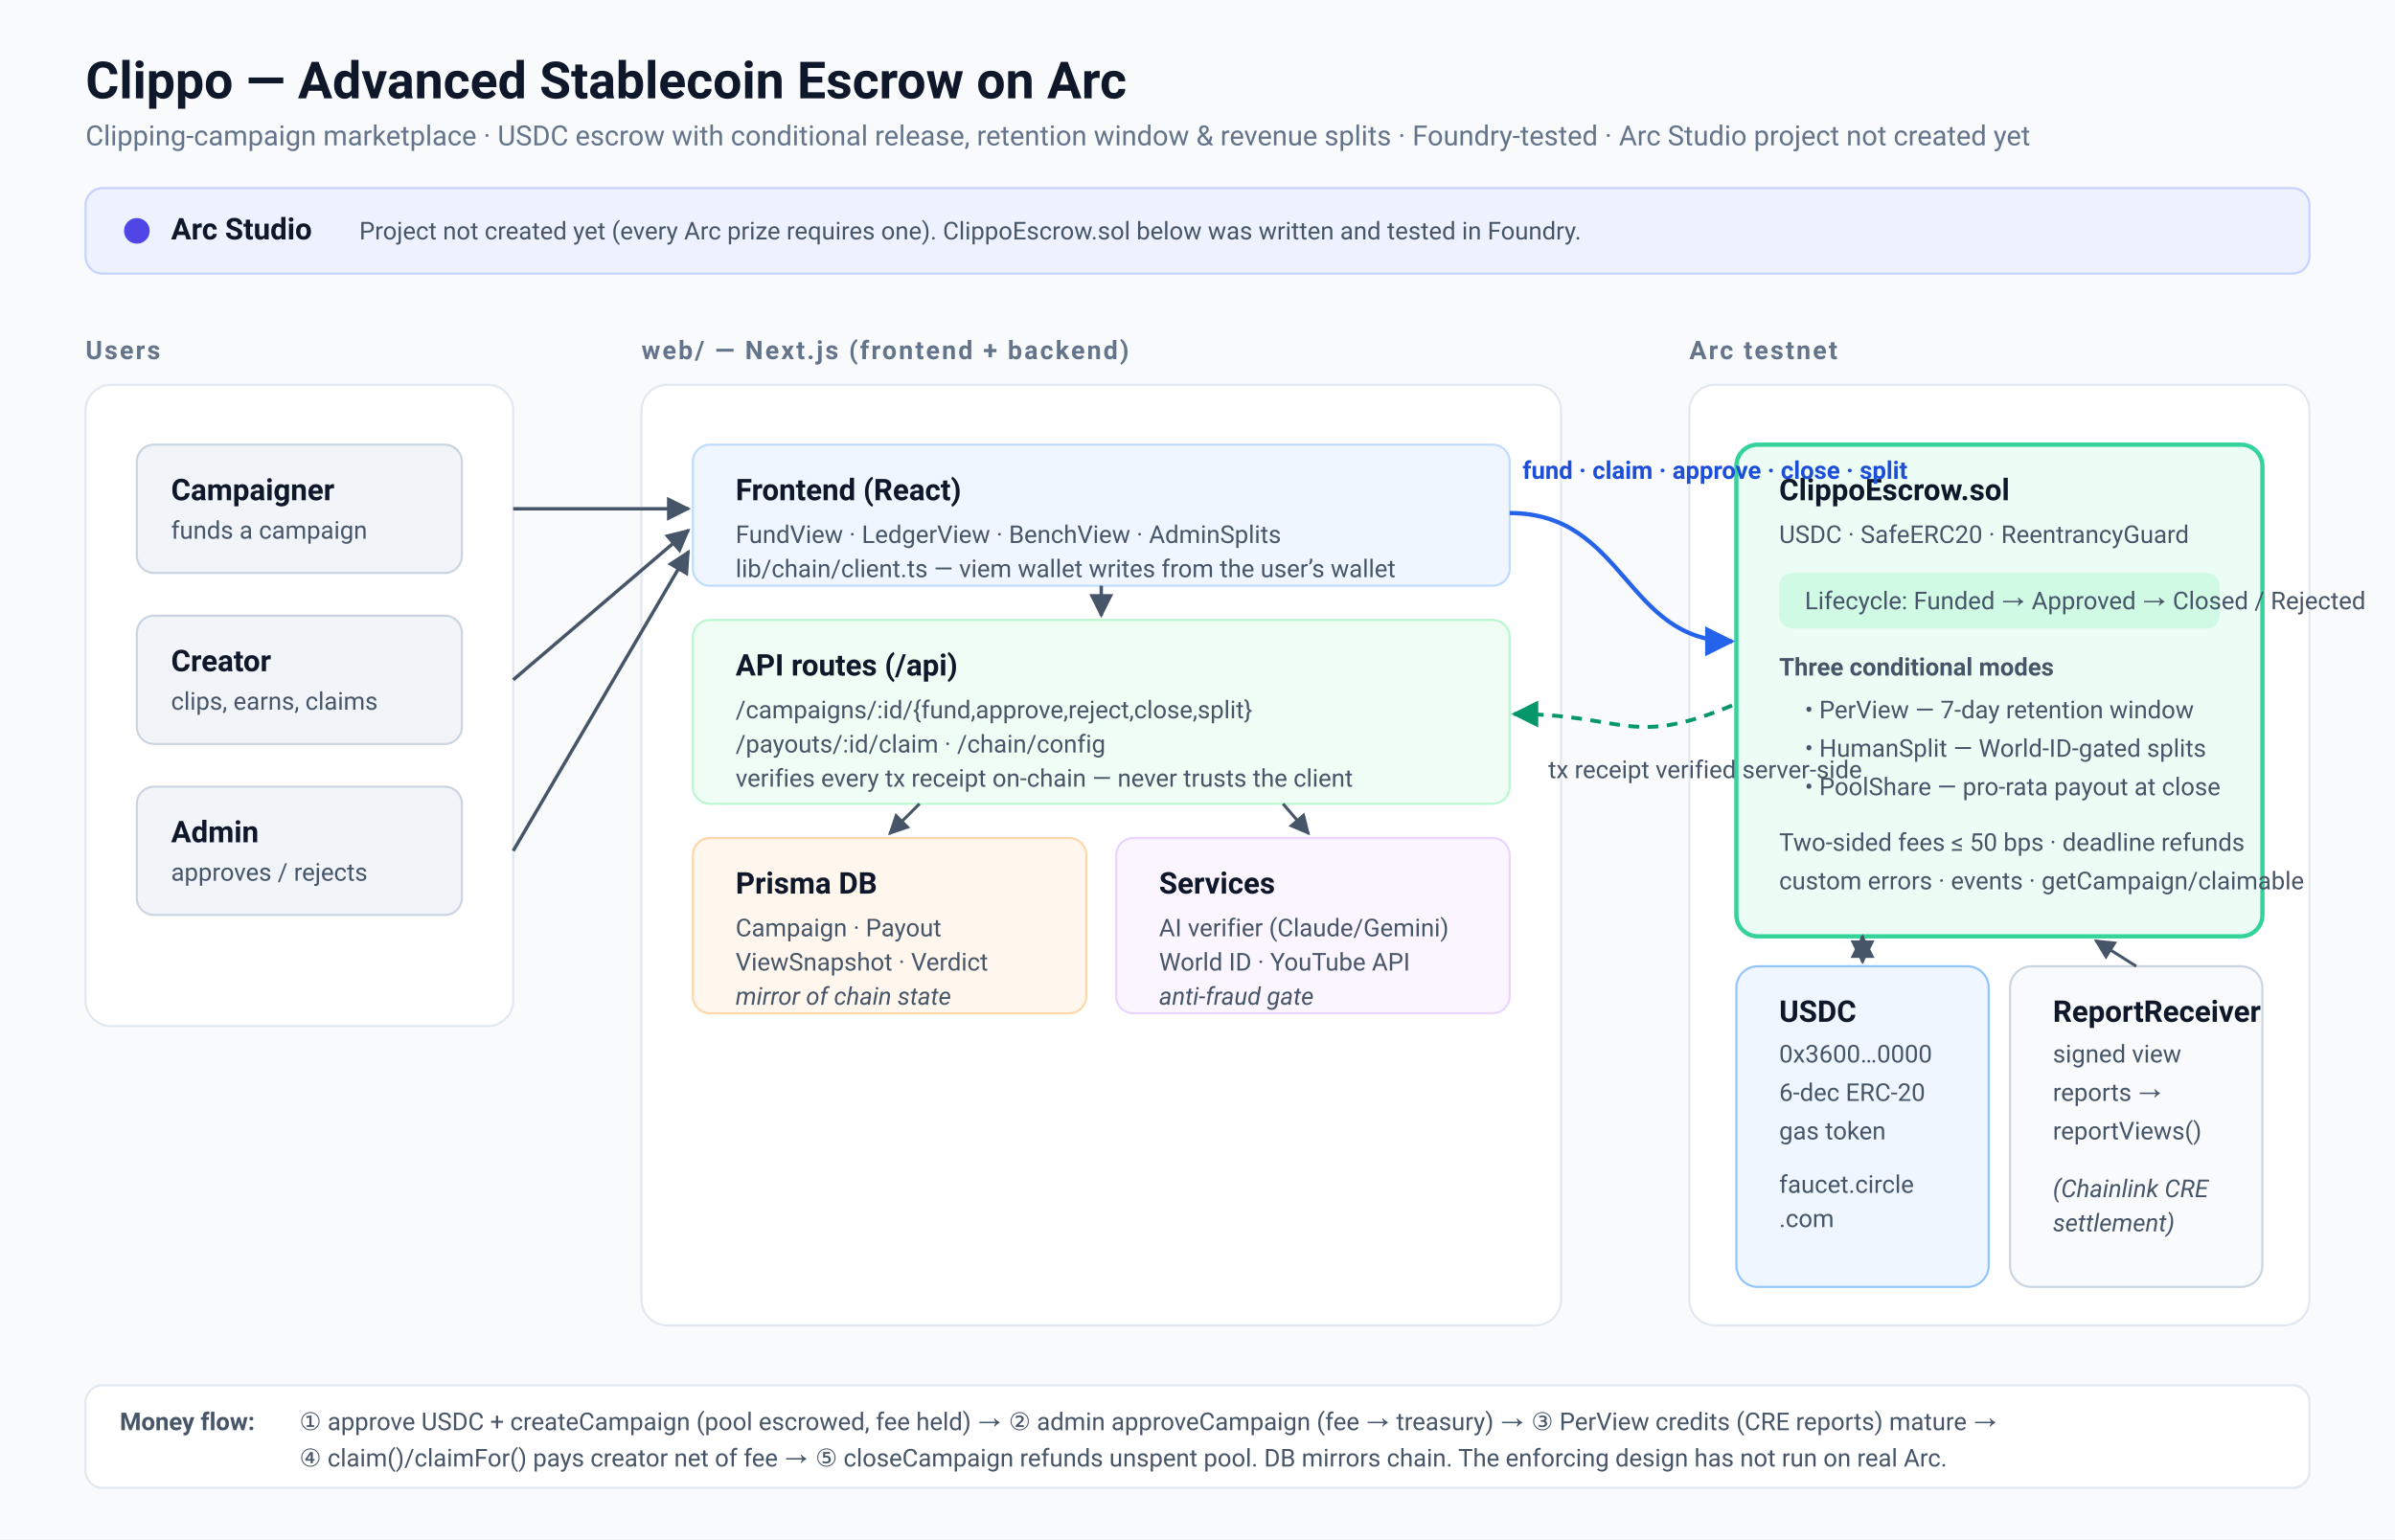
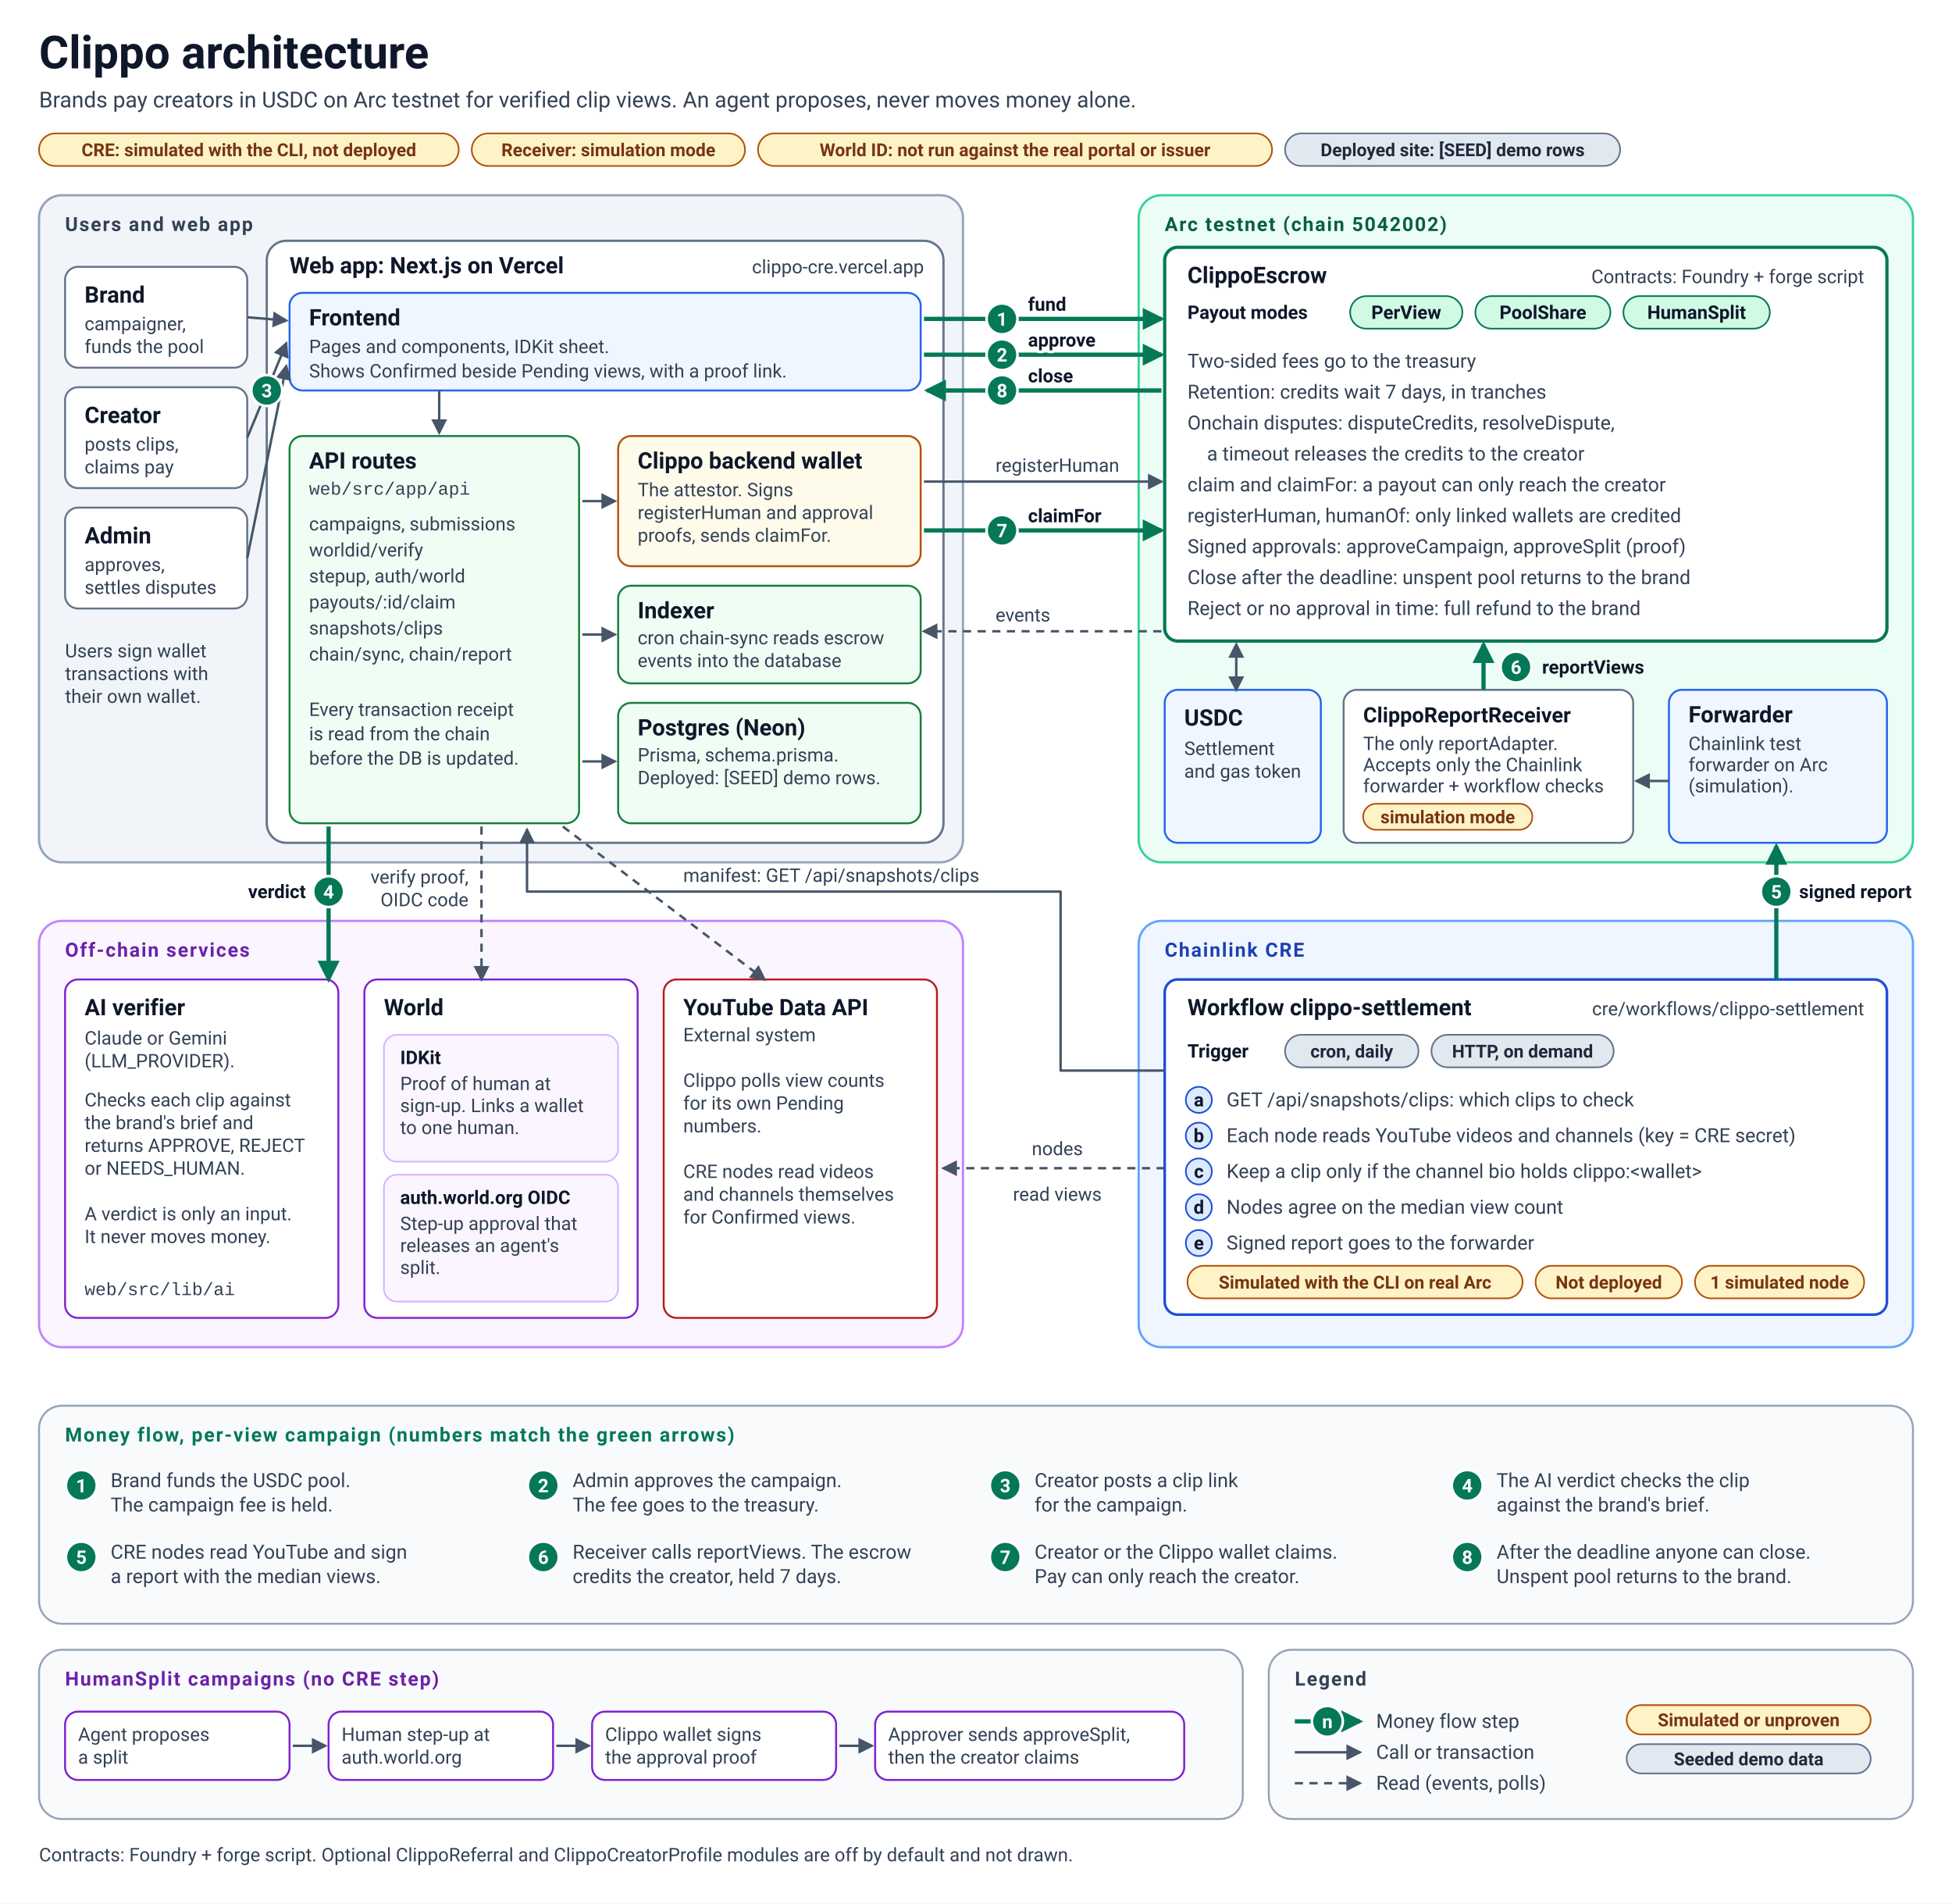
- <svg xmlns="http://www.w3.org/2000/svg" width="1120" height="720" viewBox="0 0 1120 720" font-family="'Segoe UI', Roboto, Helvetica, Arial, sans-serif">
+ <svg xmlns="http://www.w3.org/2000/svg" width="1200" height="1170" viewBox="0 0 1200 1170" font-family="-apple-system, BlinkMacSystemFont, 'Segoe UI', Roboto, 'Helvetica Neue', Arial, sans-serif" role="img" aria-labelledby="ttl desc">
  <defs>
-     <marker id="arrow" viewBox="0 0 10 10" refX="9" refY="5" markerWidth="7" markerHeight="7" orient="auto-start-reverse">
+     <marker id="mGreen" viewBox="0 0 10 10" refX="8.5" refY="5" markerWidth="5.2" markerHeight="5.2" orient="auto">
+       <path d="M0 0 L10 5 L0 10 z" fill="#047857" />
+     </marker>
+     <marker id="mSlate" viewBox="0 0 10 10" refX="8.5" refY="5" markerWidth="6.5" markerHeight="6.5" orient="auto">
      <path d="M0 0 L10 5 L0 10 z" fill="#475569" />
    </marker>
-     <marker id="arrowBlue" viewBox="0 0 10 10" refX="9" refY="5" markerWidth="7" markerHeight="7" orient="auto-start-reverse">
-       <path d="M0 0 L10 5 L0 10 z" fill="#2563eb" />
-     </marker>
-     <marker id="arrowGreen" viewBox="0 0 10 10" refX="9" refY="5" markerWidth="7" markerHeight="7" orient="auto-start-reverse">
-       <path d="M0 0 L10 5 L0 10 z" fill="#059669" />
+     <marker id="mSlateS" viewBox="0 0 10 10" refX="1.5" refY="5" markerWidth="6.5" markerHeight="6.5" orient="auto">
+       <path d="M10 0 L0 5 L10 10 z" fill="#475569" />
    </marker>
    <style>
-       .title   { font-size: 24px; font-weight: 700; fill: #0f172a; }
-       .sub     { font-size: 13px; fill: #64748b; }
-       .zone    { font-size: 12px; font-weight: 700; letter-spacing: .08em; text-transform: uppercase; }
-       .box     { font-size: 14px; font-weight: 600; fill: #0f172a; }
-       .boxsub  { font-size: 11.5px; fill: #475569; }
-       .edge    { font-size: 11.5px; fill: #475569; }
-       .edgeb   { font-size: 11.5px; fill: #1d4ed8; font-weight: 600; }
-       .pill    { font-size: 11px; font-weight: 700; fill: #fff; }
-     </style>
+     .h1 { font-size: 28px; font-weight: 700; fill: #0f172a; }
+     .h2 { font-size: 13.5px; fill: #334155; }
+     .zone { font-size: 12px; font-weight: 700; letter-spacing: .07em; text-transform: uppercase; }
+     .halo { paint-order: stroke; stroke: #ffffff; stroke-width: 3.5px; stroke-linejoin: round; }
+     .bt { font-size: 14px; font-weight: 700; fill: #0f172a; }
+     .bt2 { font-size: 13px; font-weight: 700; fill: #0f172a; }
+     .sub { font-size: 12px; fill: #334155; }
+     .sm { font-size: 11.5px; fill: #334155; }
+     .mono { font-family: ui-monospace, Menlo, Consolas, 'Courier New', monospace; font-size: 11px; fill: #334155; }
+     .lab { font-size: 11.5px; font-weight: 600; fill: #0f172a; }
+     .chip { font-size: 11px; font-weight: 700; }
+     .badge { font-size: 11.5px; font-weight: 700; fill: #ffffff; }
+   </style>
  </defs>
-   <rect width="1120" height="720" fill="#f8fafc" />
-   <text x="40" y="46" class="title">Clippo — Advanced Stablecoin Escrow on Arc</text>
-   <text x="40" y="68" class="sub">Clipping-campaign marketplace · USDC escrow with conditional release, retention window &amp; revenue splits · Foundry-tested · Arc Studio project not created yet</text>
-   <rect x="40" y="88" width="1040" height="40" rx="8" fill="#eef2ff" stroke="#c7d2fe" />
-   <circle cx="64" cy="108" r="6" fill="#4f46e5" />
-   <text x="80" y="112" class="box" fill="#3730a3">Arc Studio</text>
-   <text x="168" y="112" class="boxsub">Project not created yet (every Arc prize requires one). ClippoEscrow.sol below was written and tested in Foundry.</text>
-   <text x="40" y="168" class="zone" fill="#64748b">Users</text>
-   <rect x="40" y="180" width="200" height="300" rx="12" fill="#ffffff" stroke="#e2e8f0" />
-   <g>
-     <rect x="64" y="208" width="152" height="60" rx="8" fill="#f1f5f9" stroke="#cbd5e1" />
-     <text x="80" y="234" class="box">Campaigner</text>
-     <text x="80" y="252" class="boxsub">funds a campaign</text>
-     <rect x="64" y="288" width="152" height="60" rx="8" fill="#f1f5f9" stroke="#cbd5e1" />
-     <text x="80" y="314" class="box">Creator</text>
-     <text x="80" y="332" class="boxsub">clips, earns, claims</text>
-     <rect x="64" y="368" width="152" height="60" rx="8" fill="#f1f5f9" stroke="#cbd5e1" />
-     <text x="80" y="394" class="box">Admin</text>
-     <text x="80" y="412" class="boxsub">approves / rejects</text>
+   <rect width="1200" height="1170" fill="#ffffff" />
+   <text x="24" y="42" class="h1">Clippo architecture</text>
+   <text x="24" y="66" class="h2">Brands pay creators in USDC on Arc testnet for verified clip views. An agent proposes, never moves money alone.</text>
+   <rect x="24" y="82" width="258" height="20" rx="10" fill="#fef3c7" stroke="#b45309" stroke-width="1" />
+   <text x="153" y="96" class="chip" text-anchor="middle" fill="#78350f">CRE: simulated with the CLI, not deployed</text>
+   <rect x="290" y="82" width="168" height="20" rx="10" fill="#fef3c7" stroke="#b45309" stroke-width="1" />
+   <text x="374" y="96" class="chip" text-anchor="middle" fill="#78350f">Receiver: simulation mode</text>
+   <rect x="466" y="82" width="316" height="20" rx="10" fill="#fef3c7" stroke="#b45309" stroke-width="1" />
+   <text x="624" y="96" class="chip" text-anchor="middle" fill="#78350f">World ID: not run against the real portal or issuer</text>
+   <rect x="790" y="82" width="206" height="20" rx="10" fill="#e2e8f0" stroke="#64748b" stroke-width="1" />
+   <text x="893" y="96" class="chip" text-anchor="middle" fill="#1e293b">Deployed site: [SEED] demo rows</text>
+   <rect x="24" y="120" width="568" height="410" rx="14" fill="#f1f5f9" stroke="#94a3b8" stroke-width="1.4" />
+   <text x="40" y="142" class="zone" fill="#334155">Users and web app</text>
+   <rect x="40" y="164" width="112" height="62" rx="8" fill="#ffffff" stroke="#64748b" stroke-width="1.2" />
+   <text x="52" y="186" class="bt">Brand</text>
+   <text x="52" y="203" class="sm">campaigner,</text>
+   <text x="52" y="217" class="sm">funds the pool</text>
+   <rect x="40" y="238" width="112" height="62" rx="8" fill="#ffffff" stroke="#64748b" stroke-width="1.2" />
+   <text x="52" y="260" class="bt">Creator</text>
+   <text x="52" y="277" class="sm">posts clips,</text>
+   <text x="52" y="291" class="sm">claims pay</text>
+   <rect x="40" y="312" width="112" height="62" rx="8" fill="#ffffff" stroke="#64748b" stroke-width="1.2" />
+   <text x="52" y="334" class="bt">Admin</text>
+   <text x="52" y="351" class="sm">approves,</text>
+   <text x="52" y="365" class="sm">settles disputes</text>
+   <text x="40" y="404" class="sm">Users sign wallet</text>
+   <text x="40" y="418" class="sm">transactions with</text>
+   <text x="40" y="432" class="sm">their own wallet.</text>
+   <rect x="164" y="148" width="416" height="370" rx="12" fill="#ffffff" stroke="#64748b" stroke-width="1.4" />
+   <text x="178" y="168" class="bt">Web app: Next.js on Vercel</text>
+   <text x="568" y="168" class="sm" text-anchor="end">clippo-cre.vercel.app</text>
+   <rect x="178" y="180" width="388" height="60" rx="8" fill="#eff6ff" stroke="#2563eb" stroke-width="1.2" />
+   <text x="190" y="200" class="bt">Frontend</text>
+   <text x="190" y="217" class="sm">Pages and components, IDKit sheet.</text>
+   <text x="190" y="232" class="sm">Shows Confirmed beside Pending views, with a proof link.</text>
+   <rect x="178" y="268" width="178" height="238" rx="8" fill="#f0fdf4" stroke="#15803d" stroke-width="1.2" />
+   <text x="190" y="288" class="bt">API routes</text>
+   <text x="190" y="304" class="mono">web/src/app/api</text>
+   <text x="190" y="326" class="sm">campaigns, submissions</text>
+   <text x="190" y="342" class="sm">worldid/verify</text>
+   <text x="190" y="358" class="sm">stepup, auth/world</text>
+   <text x="190" y="374" class="sm">payouts/:id/claim</text>
+   <text x="190" y="390" class="sm">snapshots/clips</text>
+   <text x="190" y="406" class="sm">chain/sync, chain/report</text>
+   <text x="190" y="440" class="sm">Every transaction receipt</text>
+   <text x="190" y="455" class="sm">is read from the chain</text>
+   <text x="190" y="470" class="sm">before the DB is updated.</text>
+   <rect x="380" y="268" width="186" height="80" rx="8" fill="#fffbeb" stroke="#b45309" stroke-width="1.2" />
+   <text x="392" y="288" class="bt">Clippo backend wallet</text>
+   <text x="392" y="305" class="sm">The attestor. Signs</text>
+   <text x="392" y="319" class="sm">registerHuman and approval</text>
+   <text x="392" y="333" class="sm">proofs, sends claimFor.</text>
+   <rect x="380" y="360" width="186" height="60" rx="8" fill="#f0fdf4" stroke="#15803d" stroke-width="1.2" />
+   <text x="392" y="380" class="bt">Indexer</text>
+   <text x="392" y="396" class="sm">cron chain-sync reads escrow</text>
+   <text x="392" y="410" class="sm">events into the database</text>
+   <rect x="380" y="432" width="186" height="74" rx="8" fill="#f0fdf4" stroke="#15803d" stroke-width="1.2" />
+   <text x="392" y="452" class="bt">Postgres (Neon)</text>
+   <text x="392" y="468" class="sm">Prisma, schema.prisma.</text>
+   <text x="392" y="482" class="sm">Deployed: [SEED] demo rows.</text>
+   <rect x="700" y="120" width="476" height="410" rx="14" fill="#ecfdf5" stroke="#34d399" stroke-width="1.4" />
+   <text x="716" y="142" class="zone" fill="#065f46">Arc testnet (chain 5042002)</text>
+   <rect x="716" y="152" width="444" height="242" rx="8" fill="#ffffff" stroke="#047857" stroke-width="2" />
+   <text x="730" y="174" class="bt">ClippoEscrow</text>
+   <text x="1146" y="174" class="sm" text-anchor="end">Contracts: Foundry + forge script</text>
+   <text x="730" y="196" class="lab">Payout modes</text>
+   <rect x="830" y="182" width="69" height="20" rx="10" fill="#d1fae5" stroke="#047857" stroke-width="1" />
+   <text x="864.5" y="196" class="lab" text-anchor="middle">PerView</text>
+   <rect x="907" y="182" width="83" height="20" rx="10" fill="#d1fae5" stroke="#047857" stroke-width="1" />
+   <text x="948.5" y="196" class="lab" text-anchor="middle">PoolShare</text>
+   <rect x="998" y="182" width="90" height="20" rx="10" fill="#d1fae5" stroke="#047857" stroke-width="1" />
+   <text x="1043" y="196" class="lab" text-anchor="middle">HumanSplit</text>
+   <text x="730" y="226" class="sub">Two-sided fees go to the treasury</text>
+   <text x="730" y="245" class="sub">Retention: credits wait 7 days, in tranches</text>
+   <text x="730" y="264" class="sub">Onchain disputes: disputeCredits, resolveDispute,</text>
+   <text x="742" y="283" class="sub">a timeout releases the credits to the creator</text>
+   <text x="730" y="302" class="sub">claim and claimFor: a payout can only reach the creator</text>
+   <text x="730" y="321" class="sub">registerHuman, humanOf: only linked wallets are credited</text>
+   <text x="730" y="340" class="sub">Signed approvals: approveCampaign, approveSplit (proof)</text>
+   <text x="730" y="359" class="sub">Close after the deadline: unspent pool returns to the brand</text>
+   <text x="730" y="378" class="sub">Reject or no approval in time: full refund to the brand</text>
+   <rect x="716" y="424" width="96" height="94" rx="8" fill="#eff6ff" stroke="#2563eb" stroke-width="1.2" />
+   <text x="728" y="446" class="bt">USDC</text>
+   <text x="728" y="464" class="sm">Settlement</text>
+   <text x="728" y="478" class="sm">and gas token</text>
+   <rect x="826" y="424" width="178" height="94" rx="8" fill="#ffffff" stroke="#64748b" stroke-width="1.2" />
+   <text x="838" y="444" class="bt2">ClippoReportReceiver</text>
+   <text x="838" y="461" class="sm">The only reportAdapter.</text>
+   <text x="838" y="474" class="sm">Accepts only the Chainlink</text>
+   <text x="838" y="487" class="sm">forwarder + workflow checks</text>
+   <rect x="838" y="494" width="104" height="16" rx="8" fill="#fef3c7" stroke="#b45309" stroke-width="1" />
+   <text x="890" y="506" class="chip" text-anchor="middle" fill="#78350f">simulation mode</text>
+   <rect x="1026" y="424" width="134" height="94" rx="8" fill="#eff6ff" stroke="#2563eb" stroke-width="1.2" />
+   <text x="1038" y="444" class="bt">Forwarder</text>
+   <text x="1038" y="461" class="sm">Chainlink test</text>
+   <text x="1038" y="474" class="sm">forwarder on Arc</text>
+   <text x="1038" y="487" class="sm">(simulation).</text>
+   <g transform="translate(0,18)">
+     <rect x="24" y="548" width="568" height="262" rx="14" fill="#faf5ff" stroke="#c084fc" stroke-width="1.4" />
+     <text x="40" y="570" class="zone" fill="#6b21a8">Off-chain services</text>
+     <rect x="40" y="584" width="168" height="208" rx="8" fill="#ffffff" stroke="#7e22ce" stroke-width="1.2" />
+     <text x="52" y="606" class="bt">AI verifier</text>
+     <text x="52" y="624" class="sm">Claude or Gemini</text>
+     <text x="52" y="638" class="sm">(LLM_PROVIDER).</text>
+     <text x="52" y="662" class="sm">Checks each clip against</text>
+     <text x="52" y="676" class="sm">the brand's brief and</text>
+     <text x="52" y="690" class="sm">returns APPROVE, REJECT</text>
+     <text x="52" y="704" class="sm">or NEEDS_HUMAN.</text>
+     <text x="52" y="732" class="sm">A verdict is only an input.</text>
+     <text x="52" y="746" class="sm">It never moves money.</text>
+     <text x="52" y="778" class="mono">web/src/lib/ai</text>
+     <rect x="224" y="584" width="168" height="208" rx="8" fill="#ffffff" stroke="#7e22ce" stroke-width="1.2" />
+     <text x="236" y="606" class="bt">World</text>
+     <rect x="236" y="618" width="144" height="78" rx="8" fill="#faf5ff" stroke="#d8b4fe" stroke-width="1" />
+     <text x="246" y="636" class="lab">IDKit</text>
+     <text x="246" y="652" class="sm">Proof of human at</text>
+     <text x="246" y="665.5" class="sm">sign-up. Links a wallet</text>
+     <text x="246" y="679" class="sm">to one human.</text>
+     <rect x="236" y="704" width="144" height="78" rx="8" fill="#faf5ff" stroke="#d8b4fe" stroke-width="1" />
+     <text x="246" y="722" class="lab">auth.world.org OIDC</text>
+     <text x="246" y="738" class="sm">Step-up approval that</text>
+     <text x="246" y="751.5" class="sm">releases an agent's</text>
+     <text x="246" y="765" class="sm">split.</text>
+     <rect x="408" y="584" width="168" height="208" rx="8" fill="#ffffff" stroke="#b91c1c" stroke-width="1.2" />
+     <text x="420" y="606" class="bt">YouTube Data API</text>
+     <text x="420" y="622" class="sm">External system</text>
+     <text x="420" y="650" class="sm">Clippo polls view counts</text>
+     <text x="420" y="664" class="sm">for its own Pending</text>
+     <text x="420" y="678" class="sm">numbers.</text>
+     <text x="420" y="706" class="sm">CRE nodes read videos</text>
+     <text x="420" y="720" class="sm">and channels themselves</text>
+     <text x="420" y="734" class="sm">for Confirmed views.</text>
+     <rect x="700" y="548" width="476" height="262" rx="14" fill="#eff6ff" stroke="#60a5fa" stroke-width="1.4" />
+     <text x="716" y="570" class="zone" fill="#1e40af">Chainlink CRE</text>
+     <rect x="716" y="584" width="444" height="206" rx="8" fill="#ffffff" stroke="#1d4ed8" stroke-width="1.6" />
+     <text x="730" y="606" class="bt">Workflow clippo-settlement</text>
+     <text x="1146" y="606" class="sm" text-anchor="end">cre/workflows/clippo-settlement</text>
+     <text x="730" y="632" class="lab">Trigger</text>
+     <rect x="790" y="618" width="82" height="20" rx="10" fill="#e2e8f0" stroke="#64748b" stroke-width="1" />
+     <text x="831" y="632" class="chip" text-anchor="middle" fill="#1e293b">cron, daily</text>
+     <rect x="880" y="618" width="112" height="20" rx="10" fill="#e2e8f0" stroke="#64748b" stroke-width="1" />
+     <text x="936" y="632" class="chip" text-anchor="middle" fill="#1e293b">HTTP, on demand</text>
+     <circle cx="737" cy="658" r="8" fill="#dbeafe" stroke="#1d4ed8" stroke-width="1" />
+     <text x="737" y="662" class="lab" text-anchor="middle">a</text>
+     <text x="754" y="662" class="sub">GET /api/snapshots/clips: which clips to check</text>
+     <circle cx="737" cy="680" r="8" fill="#dbeafe" stroke="#1d4ed8" stroke-width="1" />
+     <text x="737" y="684" class="lab" text-anchor="middle">b</text>
+     <text x="754" y="684" class="sub">Each node reads YouTube videos and channels (key = CRE secret)</text>
+     <circle cx="737" cy="702" r="8" fill="#dbeafe" stroke="#1d4ed8" stroke-width="1" />
+     <text x="737" y="706" class="lab" text-anchor="middle">c</text>
+     <text x="754" y="706" class="sub">Keep a clip only if the channel bio holds clippo:&lt;wallet&gt;</text>
+     <circle cx="737" cy="724" r="8" fill="#dbeafe" stroke="#1d4ed8" stroke-width="1" />
+     <text x="737" y="728" class="lab" text-anchor="middle">d</text>
+     <text x="754" y="728" class="sub">Nodes agree on the median view count</text>
+     <circle cx="737" cy="746" r="8" fill="#dbeafe" stroke="#1d4ed8" stroke-width="1" />
+     <text x="737" y="750" class="lab" text-anchor="middle">e</text>
+     <text x="754" y="750" class="sub">Signed report goes to the forwarder</text>
+     <rect x="730" y="760" width="206" height="20" rx="10" fill="#fef3c7" stroke="#b45309" stroke-width="1" />
+     <text x="833" y="774" class="chip" text-anchor="middle" fill="#78350f">Simulated with the CLI on real Arc</text>
+     <rect x="944" y="760" width="90" height="20" rx="10" fill="#fef3c7" stroke="#b45309" stroke-width="1" />
+     <text x="989" y="774" class="chip" text-anchor="middle" fill="#78350f">Not deployed</text>
+     <rect x="1042" y="760" width="104" height="20" rx="10" fill="#fef3c7" stroke="#b45309" stroke-width="1" />
+     <text x="1094" y="774" class="chip" text-anchor="middle" fill="#78350f">1 simulated node</text>
  </g>
-   <text x="300" y="168" class="zone" fill="#64748b">web/ — Next.js (frontend + backend)</text>
-   <rect x="300" y="180" width="430" height="440" rx="12" fill="#ffffff" stroke="#e2e8f0" />
-   <rect x="324" y="208" width="382" height="66" rx="8" fill="#eff6ff" stroke="#bfdbfe" />
-   <text x="344" y="234" class="box">Frontend (React)</text>
-   <text x="344" y="254" class="boxsub">FundView · LedgerView · BenchView · AdminSplits</text>
-   <text x="344" y="270" class="boxsub">lib/chain/client.ts — viem wallet writes from the user’s wallet</text>
-   <rect x="324" y="290" width="382" height="86" rx="8" fill="#f0fdf4" stroke="#bbf7d0" />
-   <text x="344" y="316" class="box">API routes (/api)</text>
-   <text x="344" y="336" class="boxsub">/campaigns/:id/{fund,approve,reject,close,split}</text>
-   <text x="344" y="352" class="boxsub">/payouts/:id/claim · /chain/config</text>
-   <text x="344" y="368" class="boxsub">verifies every tx receipt on-chain — never trusts the client</text>
-   <rect x="324" y="392" width="184" height="82" rx="8" fill="#fff7ed" stroke="#fed7aa" />
-   <text x="344" y="418" class="box">Prisma DB</text>
-   <text x="344" y="438" class="boxsub">Campaign · Payout</text>
-   <text x="344" y="454" class="boxsub">ViewSnapshot · Verdict</text>
-   <text x="344" y="470" class="boxsub" font-style="italic" fill="#9a3412">mirror of chain state</text>
-   <rect x="522" y="392" width="184" height="82" rx="8" fill="#faf5ff" stroke="#e9d5ff" />
-   <text x="542" y="418" class="box">Services</text>
-   <text x="542" y="438" class="boxsub">AI verifier (Claude/Gemini)</text>
-   <text x="542" y="454" class="boxsub">World ID · YouTube API</text>
-   <text x="542" y="470" class="boxsub" font-style="italic" fill="#6b21a8">anti-fraud gate</text>
-   <text x="790" y="168" class="zone" fill="#64748b">Arc testnet</text>
-   <rect x="790" y="180" width="290" height="440" rx="12" fill="#ffffff" stroke="#e2e8f0" />
-   <rect x="812" y="208" width="246" height="230" rx="10" fill="#ecfdf5" stroke="#34d399" stroke-width="2" />
-   <text x="832" y="234" class="box" fill="#065f46">ClippoEscrow.sol</text>
-   <text x="832" y="254" class="boxsub">USDC · SafeERC20 · ReentrancyGuard</text>
-   <rect x="832" y="268" width="206" height="26" rx="6" fill="#d1fae5" />
-   <text x="844" y="285" class="boxsub" fill="#065f46">Lifecycle: Funded → Approved → Closed / Rejected</text>
-   <text x="832" y="316" class="boxsub" font-weight="700" fill="#065f46">Three conditional modes</text>
-   <text x="844" y="336" class="boxsub">• PerView — 7-day retention window</text>
-   <text x="844" y="354" class="boxsub">• HumanSplit — World-ID-gated splits</text>
-   <text x="844" y="372" class="boxsub">• PoolShare — pro-rata payout at close</text>
-   <text x="832" y="398" class="boxsub">Two-sided fees ≤ 50 bps · deadline refunds</text>
-   <text x="832" y="416" class="boxsub">custom errors · events · getCampaign/claimable</text>
-   <rect x="812" y="452" width="118" height="150" rx="10" fill="#eff6ff" stroke="#93c5fd" />
-   <text x="832" y="478" class="box" fill="#1e3a8a">USDC</text>
-   <text x="832" y="497" class="boxsub">0x3600…0000</text>
-   <text x="832" y="515" class="boxsub">6-dec ERC-20</text>
-   <text x="832" y="533" class="boxsub">gas token</text>
-   <text x="832" y="558" class="boxsub">faucet.circle</text>
-   <text x="832" y="574" class="boxsub">.com</text>
-   <rect x="940" y="452" width="118" height="150" rx="10" fill="#f8fafc" stroke="#cbd5e1" />
-   <text x="960" y="478" class="box">ReportReceiver</text>
-   <text x="960" y="497" class="boxsub">signed view</text>
-   <text x="960" y="515" class="boxsub">reports →</text>
-   <text x="960" y="533" class="boxsub">reportViews()</text>
-   <text x="960" y="560" class="boxsub" font-style="italic">(Chainlink CRE</text>
-   <text x="960" y="576" class="boxsub" font-style="italic">settlement)</text>
-   <line x1="240" y1="238" x2="322" y2="238" stroke="#475569" stroke-width="1.6" marker-end="url(#arrow)" />
-   <line x1="240" y1="318" x2="322" y2="248" stroke="#475569" stroke-width="1.6" marker-end="url(#arrow)" />
-   <line x1="240" y1="398" x2="322" y2="258" stroke="#475569" stroke-width="1.6" marker-end="url(#arrow)" />
-   <line x1="515" y1="274" x2="515" y2="288" stroke="#475569" stroke-width="1.6" marker-end="url(#arrow)" />
-   <line x1="430" y1="376" x2="416" y2="390" stroke="#475569" stroke-width="1.4" marker-end="url(#arrow)" />
-   <line x1="600" y1="376" x2="612" y2="390" stroke="#475569" stroke-width="1.4" marker-end="url(#arrow)" />
-   <path d="M706 240 C 760 240, 760 300, 810 300" fill="none" stroke="#2563eb" stroke-width="2" marker-end="url(#arrowBlue)" />
-   <text x="712" y="224" class="edgeb">fund · claim · approve · close · split</text>
-   <path d="M810 330 C 762 350, 760 334, 708 334" fill="none" stroke="#059669" stroke-width="1.8" stroke-dasharray="5 4" marker-end="url(#arrowGreen)" />
-   <text x="724" y="364" class="edge" fill="#059669">tx receipt verified server-side</text>
-   <line x1="871" y1="438" x2="871" y2="450" stroke="#1e3a8a" stroke-width="1.6" marker-end="url(#arrow)" marker-start="url(#arrow)" />
-   <line x1="999" y1="452" x2="980" y2="440" stroke="#475569" stroke-width="1.4" marker-end="url(#arrow)" />
-   <rect x="40" y="648" width="1040" height="48" rx="8" fill="#ffffff" stroke="#e2e8f0" />
-   <text x="56" y="669" class="boxsub" font-weight="700" fill="#0f172a">Money flow:</text>
-   <text x="140" y="669" class="boxsub">① approve USDC + createCampaign (pool escrowed, fee held) → ② admin approveCampaign (fee → treasury) → ③ PerView credits (CRE reports) mature →</text>
-   <text x="140" y="686" class="boxsub">④ claim()/claimFor() pays creator net of fee → ⑤ closeCampaign refunds unspent pool. DB mirrors chain. The enforcing design has not run on real Arc.</text>
+   <path d="M152 195 L176 197" fill="none" stroke="#475569" stroke-width="1.5" marker-end="url(#mSlate)" stroke-linejoin="round" />
+   <path d="M152 269 L176 211" fill="none" stroke="#475569" stroke-width="1.5" marker-end="url(#mSlate)" stroke-linejoin="round" />
+   <path d="M152 343 L176 225" fill="none" stroke="#475569" stroke-width="1.5" marker-end="url(#mSlate)" stroke-linejoin="round" />
+   <circle cx="164" cy="240" r="9.5" fill="#047857" stroke="#ffffff" stroke-width="1.6" />
+   <text x="164" y="244.2" class="badge" text-anchor="middle">3</text>
+   <path d="M270 240 L270 266" fill="none" stroke="#475569" stroke-width="1.5" marker-end="url(#mSlate)" stroke-linejoin="round" />
+   <path d="M358 308 L378 308" fill="none" stroke="#475569" stroke-width="1.5" marker-end="url(#mSlate)" stroke-linejoin="round" />
+   <path d="M358 390 L378 390" fill="none" stroke="#475569" stroke-width="1.5" marker-end="url(#mSlate)" stroke-linejoin="round" />
+   <path d="M358 468 L378 468" fill="none" stroke="#475569" stroke-width="1.5" marker-end="url(#mSlate)" stroke-linejoin="round" />
+   <path d="M568 196 L714 196" fill="none" stroke="#047857" stroke-width="2.6" marker-end="url(#mGreen)" stroke-linejoin="round" />
+   <circle cx="616" cy="196" r="9.5" fill="#047857" stroke="#ffffff" stroke-width="1.6" />
+   <text x="616" y="200.2" class="badge" text-anchor="middle">1</text>
+   <text x="632" y="191" class="lab halo">fund</text>
+   <path d="M568 218 L714 218" fill="none" stroke="#047857" stroke-width="2.6" marker-end="url(#mGreen)" stroke-linejoin="round" />
+   <circle cx="616" cy="218" r="9.5" fill="#047857" stroke="#ffffff" stroke-width="1.6" />
+   <text x="616" y="222.2" class="badge" text-anchor="middle">2</text>
+   <text x="632" y="213" class="lab halo">approve</text>
+   <path d="M714 240 L570 240" fill="none" stroke="#047857" stroke-width="2.6" marker-end="url(#mGreen)" stroke-linejoin="round" />
+   <circle cx="616" cy="240" r="9.5" fill="#047857" stroke="#ffffff" stroke-width="1.6" />
+   <text x="616" y="244.2" class="badge" text-anchor="middle">8</text>
+   <text x="632" y="235" class="lab halo">close</text>
+   <path d="M568 296 L714 296" fill="none" stroke="#475569" stroke-width="1.5" marker-end="url(#mSlate)" stroke-linejoin="round" />
+   <text x="612" y="290" class="sm">registerHuman</text>
+   <path d="M568 326 L714 326" fill="none" stroke="#047857" stroke-width="2.6" marker-end="url(#mGreen)" stroke-linejoin="round" />
+   <circle cx="616" cy="326" r="9.5" fill="#047857" stroke="#ffffff" stroke-width="1.6" />
+   <text x="616" y="330.2" class="badge" text-anchor="middle">7</text>
+   <text x="632" y="321" class="lab halo">claimFor</text>
+   <path d="M714 388 L568 388" fill="none" stroke="#475569" stroke-width="1.5" stroke-dasharray="5 4" marker-end="url(#mSlate)" stroke-linejoin="round" />
+   <text x="612" y="382" class="sm">events</text>
+   <path d="M202 508 L202 602" fill="none" stroke="#047857" stroke-width="2.6" marker-end="url(#mGreen)" stroke-linejoin="round" />
+   <circle cx="202" cy="548" r="9.5" fill="#047857" stroke="#ffffff" stroke-width="1.6" />
+   <text x="202" y="552.2" class="badge" text-anchor="middle">4</text>
+   <text x="188" y="552" class="lab halo" text-anchor="end">verdict</text>
+   <path d="M296 508 L296 602" fill="none" stroke="#475569" stroke-width="1.5" stroke-dasharray="5 4" marker-end="url(#mSlate)" stroke-linejoin="round" />
+   <text x="288" y="543" class="sm halo" text-anchor="end">verify proof,</text>
+   <text x="288" y="557" class="sm halo" text-anchor="end">OIDC code</text>
+   <path d="M346 508 L470 602" fill="none" stroke="#475569" stroke-width="1.5" stroke-dasharray="5 4" marker-end="url(#mSlate)" stroke-linejoin="round" />
+   <path d="M716 718 L580 718" fill="none" stroke="#475569" stroke-width="1.5" stroke-dasharray="5 4" marker-end="url(#mSlate)" stroke-linejoin="round" />
+   <text x="650" y="710" class="sm" text-anchor="middle">nodes</text>
+   <text x="650" y="738" class="sm" text-anchor="middle">read views</text>
+   <path d="M716 658 L652 658 L652 548 L324 548 L324 510" fill="none" stroke="#475569" stroke-width="1.5" marker-end="url(#mSlate)" stroke-linejoin="round" />
+   <text x="420" y="542" class="sm">manifest: GET /api/snapshots/clips</text>
+   <path d="M1092 602 L1092 520" fill="none" stroke="#047857" stroke-width="2.6" marker-end="url(#mGreen)" stroke-linejoin="round" />
+   <circle cx="1092" cy="548" r="9.5" fill="#047857" stroke="#ffffff" stroke-width="1.6" />
+   <text x="1092" y="552.2" class="badge" text-anchor="middle">5</text>
+   <text x="1106" y="552" class="lab">signed report</text>
+   <path d="M1026 480 L1006 480" fill="none" stroke="#475569" stroke-width="1.5" marker-end="url(#mSlate)" stroke-linejoin="round" />
+   <path d="M912 424 L912 396" fill="none" stroke="#047857" stroke-width="2.6" marker-end="url(#mGreen)" stroke-linejoin="round" />
+   <circle cx="932" cy="410" r="9.5" fill="#047857" stroke="#ffffff" stroke-width="1.6" />
+   <text x="932" y="414.2" class="badge" text-anchor="middle">6</text>
+   <text x="948" y="414" class="lab">reportViews</text>
+   <path d="M760 424 L760 396" fill="none" stroke="#475569" stroke-width="1.5" marker-end="url(#mSlate)" marker-start="url(#mSlateS)" stroke-linejoin="round" />
+   <rect x="24" y="864" width="1152" height="134" rx="14" fill="#f8fafc" stroke="#94a3b8" stroke-width="1.2" />
+   <text x="40" y="886" class="zone" fill="#047857">Money flow, per-view campaign (numbers match the green arrows)</text>
+   <circle cx="50" cy="913" r="9.5" fill="#047857" stroke="#ffffff" stroke-width="1.6" />
+   <text x="50" y="917.2" class="badge" text-anchor="middle">1</text>
+   <text x="68" y="914" class="sub">Brand funds the USDC pool.</text>
+   <text x="68" y="929" class="sub">The campaign fee is held.</text>
+   <circle cx="334" cy="913" r="9.5" fill="#047857" stroke="#ffffff" stroke-width="1.6" />
+   <text x="334" y="917.2" class="badge" text-anchor="middle">2</text>
+   <text x="352" y="914" class="sub">Admin approves the campaign.</text>
+   <text x="352" y="929" class="sub">The fee goes to the treasury.</text>
+   <circle cx="618" cy="913" r="9.5" fill="#047857" stroke="#ffffff" stroke-width="1.6" />
+   <text x="618" y="917.2" class="badge" text-anchor="middle">3</text>
+   <text x="636" y="914" class="sub">Creator posts a clip link</text>
+   <text x="636" y="929" class="sub">for the campaign.</text>
+   <circle cx="902" cy="913" r="9.5" fill="#047857" stroke="#ffffff" stroke-width="1.6" />
+   <text x="902" y="917.2" class="badge" text-anchor="middle">4</text>
+   <text x="920" y="914" class="sub">The AI verdict checks the clip</text>
+   <text x="920" y="929" class="sub">against the brand's brief.</text>
+   <circle cx="50" cy="957" r="9.5" fill="#047857" stroke="#ffffff" stroke-width="1.6" />
+   <text x="50" y="961.2" class="badge" text-anchor="middle">5</text>
+   <text x="68" y="958" class="sub">CRE nodes read YouTube and sign</text>
+   <text x="68" y="973" class="sub">a report with the median views.</text>
+   <circle cx="334" cy="957" r="9.5" fill="#047857" stroke="#ffffff" stroke-width="1.6" />
+   <text x="334" y="961.2" class="badge" text-anchor="middle">6</text>
+   <text x="352" y="958" class="sub">Receiver calls reportViews. The escrow</text>
+   <text x="352" y="973" class="sub">credits the creator, held 7 days.</text>
+   <circle cx="618" cy="957" r="9.5" fill="#047857" stroke="#ffffff" stroke-width="1.6" />
+   <text x="618" y="961.2" class="badge" text-anchor="middle">7</text>
+   <text x="636" y="958" class="sub">Creator or the Clippo wallet claims.</text>
+   <text x="636" y="973" class="sub">Pay can only reach the creator.</text>
+   <circle cx="902" cy="957" r="9.5" fill="#047857" stroke="#ffffff" stroke-width="1.6" />
+   <text x="902" y="961.2" class="badge" text-anchor="middle">8</text>
+   <text x="920" y="958" class="sub">After the deadline anyone can close.</text>
+   <text x="920" y="973" class="sub">Unspent pool returns to the brand.</text>
+   <rect x="24" y="1014" width="740" height="104" rx="14" fill="#f8fafc" stroke="#94a3b8" stroke-width="1.2" />
+   <text x="40" y="1036" class="zone" fill="#6b21a8">HumanSplit campaigns (no CRE step)</text>
+   <rect x="40" y="1052" width="138" height="42" rx="8" fill="#ffffff" stroke="#7e22ce" stroke-width="1.2" />
+   <text x="48" y="1070" class="sm">Agent proposes</text>
+   <text x="48" y="1084" class="sm">a split</text>
+   <path d="M180 1073 L200 1073" fill="none" stroke="#475569" stroke-width="1.5" marker-end="url(#mSlate)" stroke-linejoin="round" />
+   <rect x="202" y="1052" width="138" height="42" rx="8" fill="#ffffff" stroke="#7e22ce" stroke-width="1.2" />
+   <text x="210" y="1070" class="sm">Human step-up at</text>
+   <text x="210" y="1084" class="sm">auth.world.org</text>
+   <path d="M342 1073 L362 1073" fill="none" stroke="#475569" stroke-width="1.5" marker-end="url(#mSlate)" stroke-linejoin="round" />
+   <rect x="364" y="1052" width="150" height="42" rx="8" fill="#ffffff" stroke="#7e22ce" stroke-width="1.2" />
+   <text x="372" y="1070" class="sm">Clippo wallet signs</text>
+   <text x="372" y="1084" class="sm">the approval proof</text>
+   <path d="M516 1073 L536 1073" fill="none" stroke="#475569" stroke-width="1.5" marker-end="url(#mSlate)" stroke-linejoin="round" />
+   <rect x="538" y="1052" width="190" height="42" rx="8" fill="#ffffff" stroke="#7e22ce" stroke-width="1.2" />
+   <text x="546" y="1070" class="sm">Approver sends approveSplit,</text>
+   <text x="546" y="1084" class="sm">then the creator claims</text>
+   <rect x="780" y="1014" width="396" height="104" rx="14" fill="#f8fafc" stroke="#94a3b8" stroke-width="1.2" />
+   <text x="796" y="1036" class="zone" fill="#334155">Legend</text>
+   <path d="M796 1058 L836 1058" fill="none" stroke="#047857" stroke-width="2.6" marker-end="url(#mGreen)" stroke-linejoin="round" />
+   <circle cx="816" cy="1058" r="9.5" fill="#047857" stroke="#ffffff" stroke-width="1.6" />
+   <text x="816" y="1062.2" class="badge" text-anchor="middle">n</text>
+   <text x="846" y="1062" class="sub">Money flow step</text>
+   <path d="M796 1077 L836 1077" fill="none" stroke="#475569" stroke-width="1.5" marker-end="url(#mSlate)" stroke-linejoin="round" />
+   <text x="846" y="1081" class="sub">Call or transaction</text>
+   <path d="M796 1096 L836 1096" fill="none" stroke="#475569" stroke-width="1.5" stroke-dasharray="5 4" marker-end="url(#mSlate)" stroke-linejoin="round" />
+   <text x="846" y="1100" class="sub">Read (events, polls)</text>
+   <rect x="1000" y="1048" width="150" height="18" rx="9" fill="#fef3c7" stroke="#b45309" stroke-width="1" />
+   <text x="1075" y="1061" class="chip" text-anchor="middle" fill="#78350f">Simulated or unproven</text>
+   <rect x="1000" y="1072" width="150" height="18" rx="9" fill="#e2e8f0" stroke="#64748b" stroke-width="1" />
+   <text x="1075" y="1085" class="chip" text-anchor="middle" fill="#1e293b">Seeded demo data</text>
+   <text x="24" y="1144" class="sm">Contracts: Foundry + forge script. Optional ClippoReferral and ClippoCreatorProfile modules are off by default and not drawn.</text>
</svg>
